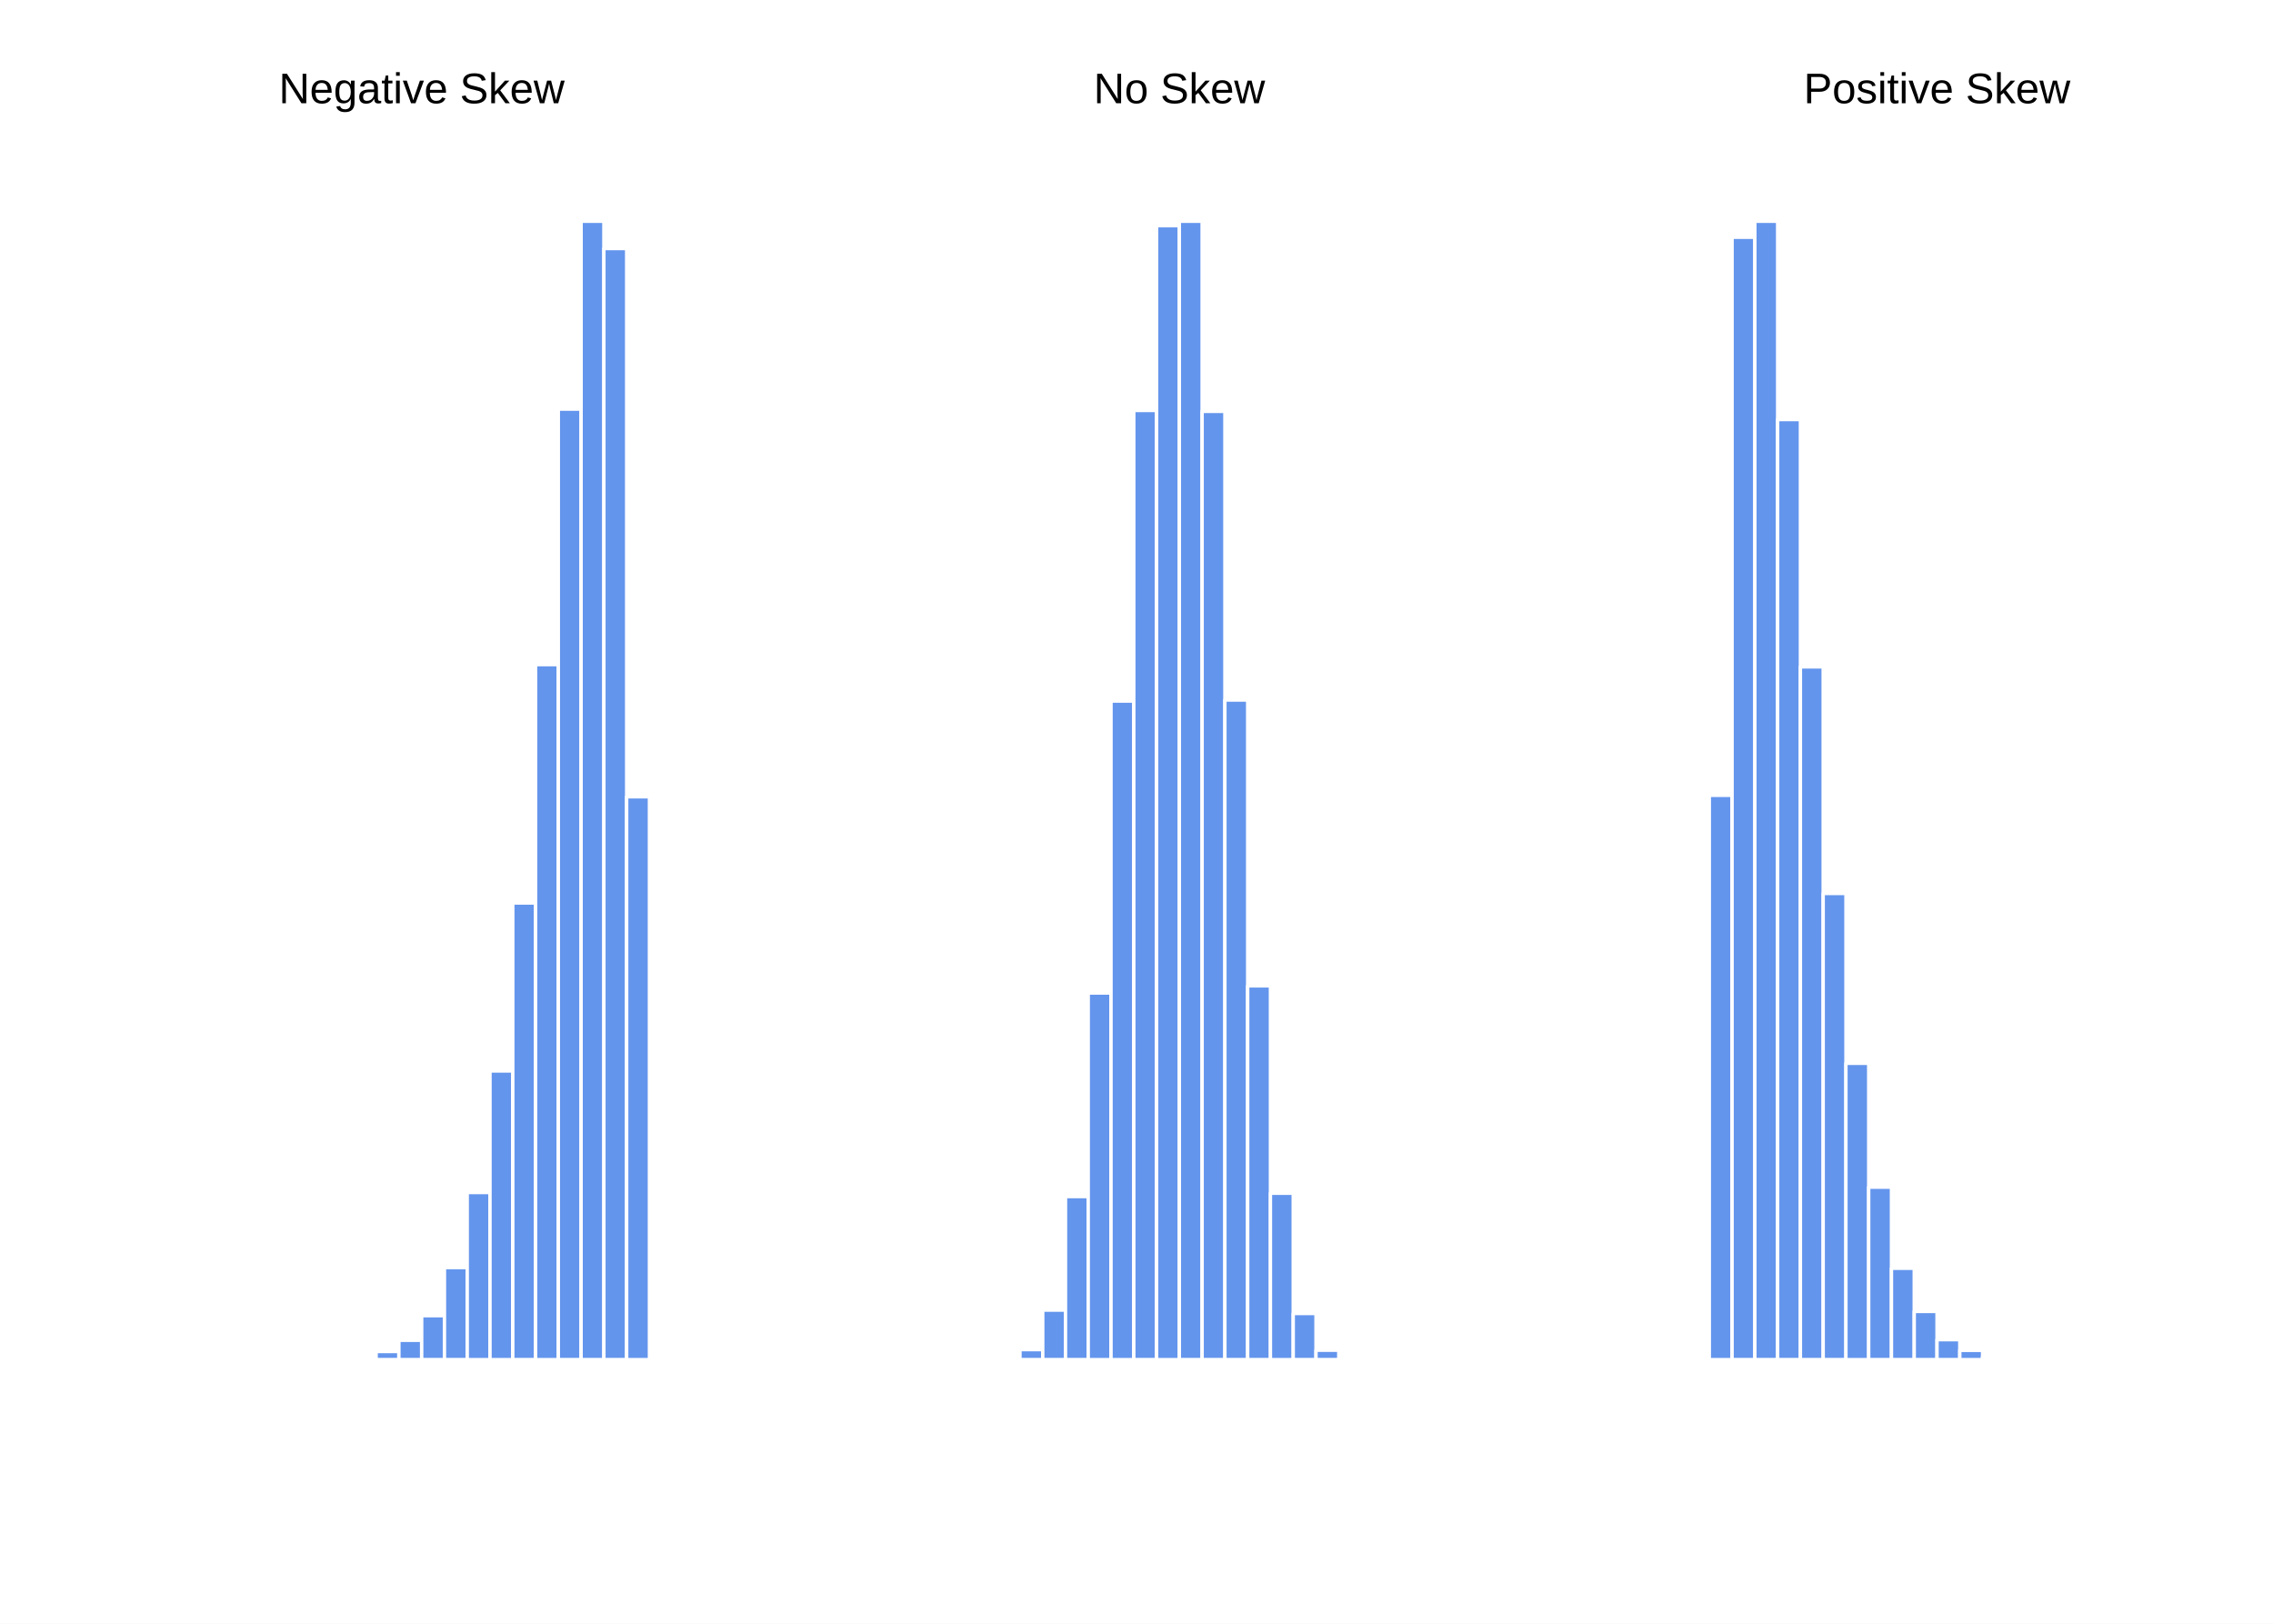
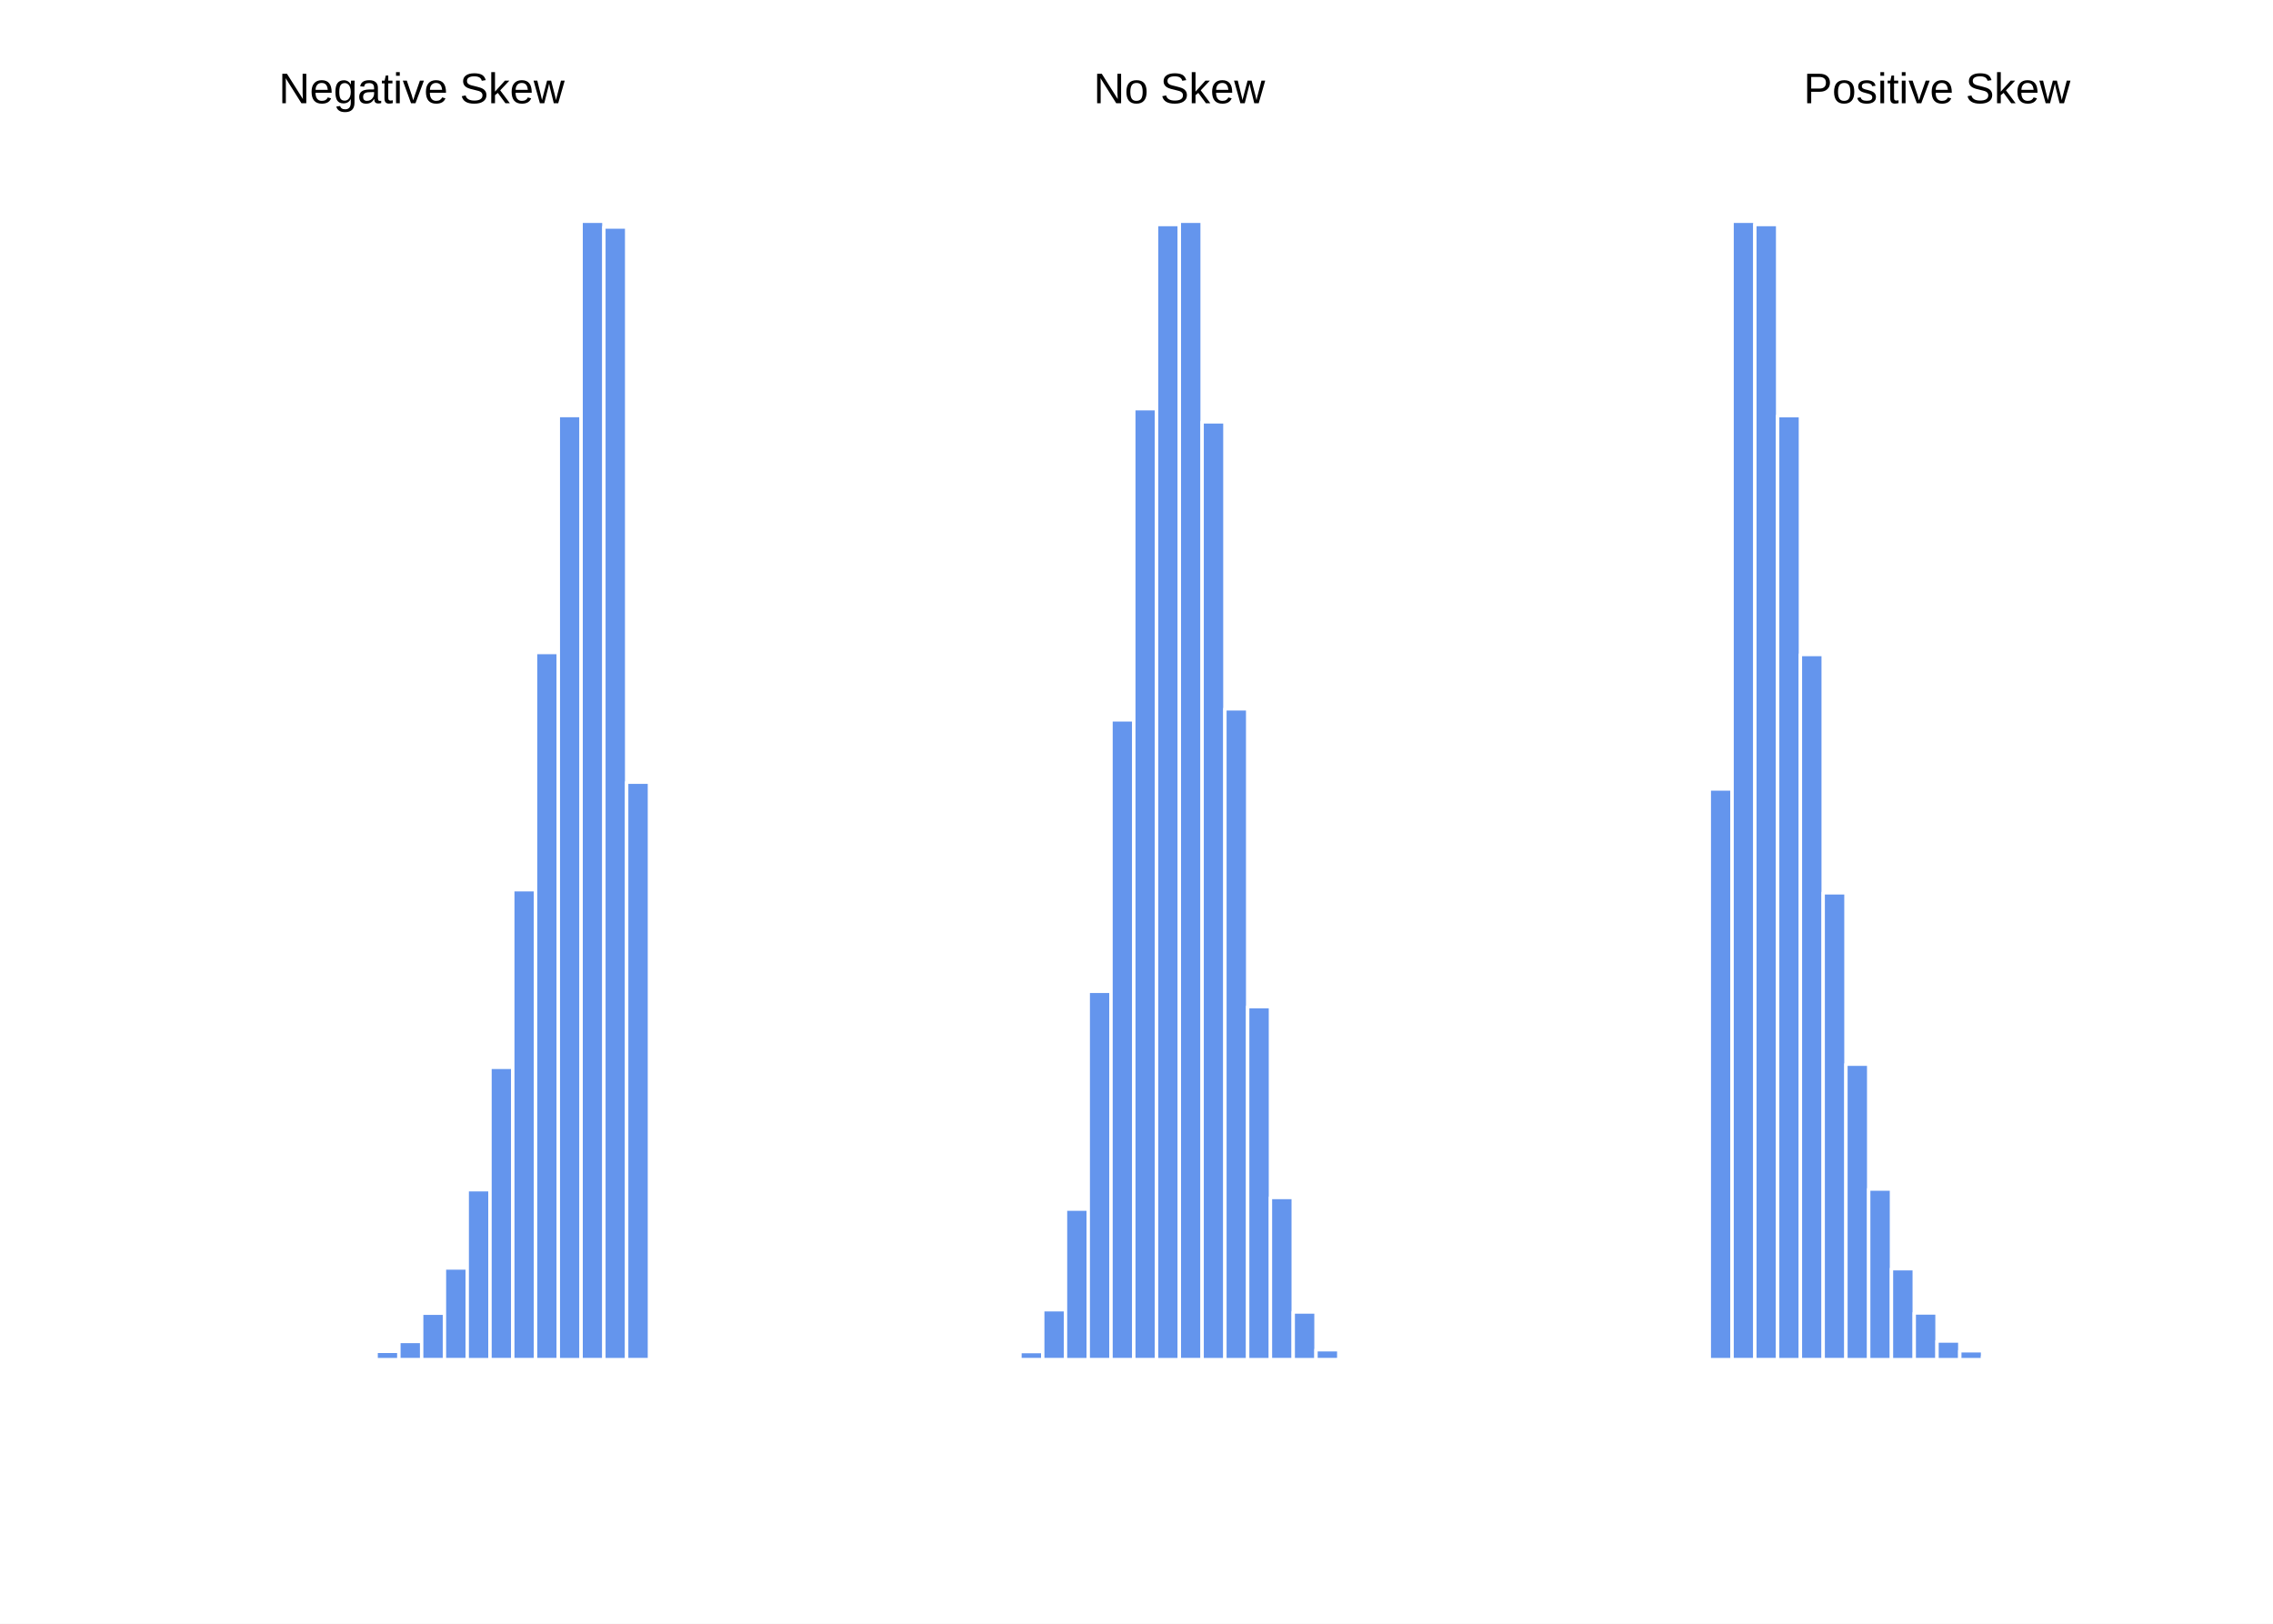
<svg xmlns="http://www.w3.org/2000/svg" class="svglite" width="504.00pt" height="360.00pt" viewBox="0 0 504.00 360.00">
  <defs>
    <style type="text/css">
    .svglite line, .svglite polyline, .svglite polygon, .svglite path, .svglite rect, .svglite circle {
      fill: none;
      stroke: #000000;
      stroke-linecap: round;
      stroke-linejoin: round;
      stroke-miterlimit: 10.00;
    }
    .svglite text {
      white-space: pre;
    }
  </style>
  </defs>
  <rect width="100%" height="100%" style="stroke: none; fill: #FFFFFF;" />
  <defs>
    <clipPath id="cpMC4wMHw1MDQuMDB8MC4wMHwzNjAuMDA=">
      <rect x="0.00" y="0.00" width="504.00" height="360.00" />
    </clipPath>
  </defs>
  <g clip-path="url(#cpMC4wMHw1MDQuMDB8MC4wMHwzNjAuMDA=)">
</g>
  <defs>
    <clipPath id="cpMzguOTd8MTQ4LjA0fDM4Ljk3fDMxMS41Mw==">
      <rect x="38.97" y="38.97" width="109.08" height="272.56" />
    </clipPath>
  </defs>
  <g clip-path="url(#cpMzguOTd8MTQ4LjA0fDM4Ljk3fDMxMS41Mw==)">
</g>
  <defs>
    <clipPath id="cpMC4wMHwxNjguMDB8MC4wMHwzNjAuMDA=">
      <rect x="0.00" y="0.00" width="168.00" height="360.00" />
    </clipPath>
  </defs>
  <g clip-path="url(#cpMC4wMHwxNjguMDB8MC4wMHwzNjAuMDA=)">
    <text x="93.50" y="22.89" text-anchor="middle" style="font-size: 9.50px; font-family: &quot;Arial&quot;;" textLength="63.38px" lengthAdjust="spacingAndGlyphs">Negative Skew</text>
  </g>
  <g clip-path="url(#cpMzguOTd8MTQ4LjA0fDM4Ljk3fDMxMS41Mw==)">
    <rect x="43.01" y="301.43" width="5.05" height="0.00" style="stroke-width: 0.75; stroke: #FFFFFF; fill: #6495ED;" />
    <rect x="48.06" y="301.43" width="5.05" height="0.00" style="stroke-width: 0.75; stroke: #FFFFFF; fill: #6495ED;" />
    <rect x="53.11" y="301.43" width="5.05" height="0.00" style="stroke-width: 0.75; stroke: #FFFFFF; fill: #6495ED;" />
    <rect x="58.16" y="301.43" width="5.05" height="0.00" style="stroke-width: 0.75; stroke: #FFFFFF; fill: #6495ED;" />
    <rect x="63.21" y="301.42" width="5.05" height="0.012" style="stroke-width: 0.75; stroke: #FFFFFF; fill: #6495ED;" />
-     <rect x="68.26" y="301.40" width="5.05" height="0.037" style="stroke-width: 0.75; stroke: #FFFFFF; fill: #6495ED;" />
-     <rect x="73.30" y="301.29" width="5.05" height="0.15" style="stroke-width: 0.75; stroke: #FFFFFF; fill: #6495ED;" />
-     <rect x="78.35" y="300.86" width="5.05" height="0.58" style="stroke-width: 0.75; stroke: #FFFFFF; fill: #6495ED;" />
-     <rect x="83.40" y="299.65" width="5.05" height="1.78" style="stroke-width: 0.75; stroke: #FFFFFF; fill: #6495ED;" />
-     <rect x="88.45" y="297.16" width="5.05" height="4.27" style="stroke-width: 0.75; stroke: #FFFFFF; fill: #6495ED;" />
-     <rect x="93.50" y="291.70" width="5.05" height="9.73" style="stroke-width: 0.75; stroke: #FFFFFF; fill: #6495ED;" />
-     <rect x="98.55" y="281.03" width="5.05" height="20.40" style="stroke-width: 0.75; stroke: #FFFFFF; fill: #6495ED;" />
-     <rect x="103.60" y="264.39" width="5.05" height="37.05" style="stroke-width: 0.75; stroke: #FFFFFF; fill: #6495ED;" />
-     <rect x="108.65" y="237.45" width="5.05" height="63.99" style="stroke-width: 0.75; stroke: #FFFFFF; fill: #6495ED;" />
-     <rect x="113.70" y="200.20" width="5.05" height="101.23" style="stroke-width: 0.75; stroke: #FFFFFF; fill: #6495ED;" />
-     <rect x="118.75" y="147.36" width="5.05" height="154.08" style="stroke-width: 0.75; stroke: #FFFFFF; fill: #6495ED;" />
-     <rect x="123.80" y="90.71" width="5.05" height="210.72" style="stroke-width: 0.75; stroke: #FFFFFF; fill: #6495ED;" />
+     <rect x="68.26" y="301.39" width="5.05" height="0.050" style="stroke-width: 0.75; stroke: #FFFFFF; fill: #6495ED;" />
+     <rect x="73.30" y="301.22" width="5.05" height="0.21" style="stroke-width: 0.75; stroke: #FFFFFF; fill: #6495ED;" />
+     <rect x="78.35" y="300.84" width="5.05" height="0.60" style="stroke-width: 0.75; stroke: #FFFFFF; fill: #6495ED;" />
+     <rect x="83.40" y="299.61" width="5.05" height="1.83" style="stroke-width: 0.75; stroke: #FFFFFF; fill: #6495ED;" />
+     <rect x="88.45" y="297.41" width="5.05" height="4.02" style="stroke-width: 0.75; stroke: #FFFFFF; fill: #6495ED;" />
+     <rect x="93.50" y="291.15" width="5.05" height="10.28" style="stroke-width: 0.75; stroke: #FFFFFF; fill: #6495ED;" />
+     <rect x="98.55" y="281.12" width="5.05" height="20.31" style="stroke-width: 0.75; stroke: #FFFFFF; fill: #6495ED;" />
+     <rect x="103.60" y="263.77" width="5.05" height="37.67" style="stroke-width: 0.75; stroke: #FFFFFF; fill: #6495ED;" />
+     <rect x="108.65" y="236.64" width="5.05" height="64.79" style="stroke-width: 0.75; stroke: #FFFFFF; fill: #6495ED;" />
+     <rect x="113.70" y="197.26" width="5.05" height="104.17" style="stroke-width: 0.75; stroke: #FFFFFF; fill: #6495ED;" />
+     <rect x="118.75" y="144.67" width="5.05" height="156.76" style="stroke-width: 0.75; stroke: #FFFFFF; fill: #6495ED;" />
+     <rect x="123.80" y="92.13" width="5.05" height="209.31" style="stroke-width: 0.75; stroke: #FFFFFF; fill: #6495ED;" />
    <rect x="128.85" y="49.06" width="5.05" height="252.37" style="stroke-width: 0.75; stroke: #FFFFFF; fill: #6495ED;" />
-     <rect x="133.90" y="55.11" width="5.05" height="246.32" style="stroke-width: 0.75; stroke: #FFFFFF; fill: #6495ED;" />
-     <rect x="138.95" y="176.66" width="5.05" height="124.78" style="stroke-width: 0.75; stroke: #FFFFFF; fill: #6495ED;" />
+     <rect x="133.90" y="50.33" width="5.05" height="251.11" style="stroke-width: 0.75; stroke: #FFFFFF; fill: #6495ED;" />
+     <rect x="138.95" y="173.42" width="5.05" height="128.01" style="stroke-width: 0.75; stroke: #FFFFFF; fill: #6495ED;" />
  </g>
  <defs>
    <clipPath id="cpMjA2Ljk3fDMxNi4wNHwzOC45N3wzMTEuNTM=">
      <rect x="206.97" y="38.97" width="109.08" height="272.56" />
    </clipPath>
  </defs>
  <g clip-path="url(#cpMjA2Ljk3fDMxNi4wNHwzOC45N3wzMTEuNTM=)">
</g>
  <defs>
    <clipPath id="cpMTY4LjAwfDMzNi4wMHwwLjAwfDM2MC4wMA==">
      <rect x="168.00" y="0.00" width="168.00" height="360.00" />
    </clipPath>
  </defs>
  <g clip-path="url(#cpMTY4LjAwfDMzNi4wMHwwLjAwfDM2MC4wMA==)">
    <text x="261.50" y="22.89" text-anchor="middle" style="font-size: 9.50px; font-family: &quot;Arial&quot;;" textLength="38.02px" lengthAdjust="spacingAndGlyphs">No Skew</text>
  </g>
  <g clip-path="url(#cpMjA2Ljk3fDMxNi4wNHwzOC45N3wzMTEuNTM=)">
    <rect x="211.01" y="301.43" width="5.05" height="0.00" style="stroke-width: 0.75; stroke: #FFFFFF; fill: #6495ED;" />
    <rect x="216.06" y="301.43" width="5.05" height="0.00" style="stroke-width: 0.75; stroke: #FFFFFF; fill: #6495ED;" />
-     <rect x="221.11" y="301.26" width="5.05" height="0.18" style="stroke-width: 0.75; stroke: #FFFFFF; fill: #6495ED;" />
-     <rect x="226.16" y="299.23" width="5.05" height="2.20" style="stroke-width: 0.75; stroke: #FFFFFF; fill: #6495ED;" />
-     <rect x="231.21" y="290.47" width="5.05" height="10.96" style="stroke-width: 0.75; stroke: #FFFFFF; fill: #6495ED;" />
-     <rect x="236.26" y="265.30" width="5.05" height="36.13" style="stroke-width: 0.75; stroke: #FFFFFF; fill: #6495ED;" />
-     <rect x="241.30" y="220.16" width="5.05" height="81.28" style="stroke-width: 0.75; stroke: #FFFFFF; fill: #6495ED;" />
-     <rect x="246.35" y="155.44" width="5.05" height="146.00" style="stroke-width: 0.75; stroke: #FFFFFF; fill: #6495ED;" />
-     <rect x="251.40" y="91.01" width="5.05" height="210.42" style="stroke-width: 0.75; stroke: #FFFFFF; fill: #6495ED;" />
-     <rect x="256.45" y="50.04" width="5.05" height="251.40" style="stroke-width: 0.75; stroke: #FFFFFF; fill: #6495ED;" />
+     <rect x="221.11" y="301.17" width="5.05" height="0.26" style="stroke-width: 0.75; stroke: #FFFFFF; fill: #6495ED;" />
+     <rect x="226.16" y="299.66" width="5.05" height="1.77" style="stroke-width: 0.75; stroke: #FFFFFF; fill: #6495ED;" />
+     <rect x="231.21" y="290.38" width="5.05" height="11.05" style="stroke-width: 0.75; stroke: #FFFFFF; fill: #6495ED;" />
+     <rect x="236.26" y="268.07" width="5.05" height="33.37" style="stroke-width: 0.75; stroke: #FFFFFF; fill: #6495ED;" />
+     <rect x="241.30" y="219.78" width="5.05" height="81.65" style="stroke-width: 0.75; stroke: #FFFFFF; fill: #6495ED;" />
+     <rect x="246.35" y="159.60" width="5.05" height="141.83" style="stroke-width: 0.75; stroke: #FFFFFF; fill: #6495ED;" />
+     <rect x="251.40" y="90.61" width="5.05" height="210.82" style="stroke-width: 0.75; stroke: #FFFFFF; fill: #6495ED;" />
+     <rect x="256.45" y="49.78" width="5.05" height="251.66" style="stroke-width: 0.75; stroke: #FFFFFF; fill: #6495ED;" />
    <rect x="261.50" y="49.06" width="5.05" height="252.37" style="stroke-width: 0.75; stroke: #FFFFFF; fill: #6495ED;" />
-     <rect x="266.55" y="91.20" width="5.05" height="210.23" style="stroke-width: 0.75; stroke: #FFFFFF; fill: #6495ED;" />
-     <rect x="271.60" y="155.21" width="5.05" height="146.22" style="stroke-width: 0.75; stroke: #FFFFFF; fill: #6495ED;" />
-     <rect x="276.65" y="218.57" width="5.05" height="82.86" style="stroke-width: 0.75; stroke: #FFFFFF; fill: #6495ED;" />
-     <rect x="281.70" y="264.55" width="5.05" height="36.89" style="stroke-width: 0.75; stroke: #FFFFFF; fill: #6495ED;" />
-     <rect x="286.75" y="291.22" width="5.05" height="10.21" style="stroke-width: 0.75; stroke: #FFFFFF; fill: #6495ED;" />
-     <rect x="291.80" y="299.36" width="5.05" height="2.07" style="stroke-width: 0.75; stroke: #FFFFFF; fill: #6495ED;" />
-     <rect x="296.85" y="301.20" width="5.05" height="0.24" style="stroke-width: 0.75; stroke: #FFFFFF; fill: #6495ED;" />
+     <rect x="266.55" y="93.53" width="5.05" height="207.91" style="stroke-width: 0.75; stroke: #FFFFFF; fill: #6495ED;" />
+     <rect x="271.60" y="157.16" width="5.05" height="144.28" style="stroke-width: 0.75; stroke: #FFFFFF; fill: #6495ED;" />
+     <rect x="276.65" y="223.18" width="5.05" height="78.26" style="stroke-width: 0.75; stroke: #FFFFFF; fill: #6495ED;" />
+     <rect x="281.70" y="265.49" width="5.05" height="35.94" style="stroke-width: 0.75; stroke: #FFFFFF; fill: #6495ED;" />
+     <rect x="286.75" y="290.88" width="5.05" height="10.56" style="stroke-width: 0.75; stroke: #FFFFFF; fill: #6495ED;" />
+     <rect x="291.80" y="299.25" width="5.05" height="2.18" style="stroke-width: 0.75; stroke: #FFFFFF; fill: #6495ED;" />
+     <rect x="296.85" y="301.22" width="5.05" height="0.22" style="stroke-width: 0.75; stroke: #FFFFFF; fill: #6495ED;" />
    <rect x="301.90" y="301.43" width="5.05" height="0.00" style="stroke-width: 0.75; stroke: #FFFFFF; fill: #6495ED;" />
    <rect x="306.95" y="301.43" width="5.05" height="0.00" style="stroke-width: 0.75; stroke: #FFFFFF; fill: #6495ED;" />
  </g>
  <defs>
    <clipPath id="cpMzc0Ljk3fDQ4NC4wNHwzOC45N3wzMTEuNTM=">
      <rect x="374.97" y="38.97" width="109.08" height="272.56" />
    </clipPath>
  </defs>
  <g clip-path="url(#cpMzc0Ljk3fDQ4NC4wNHwzOC45N3wzMTEuNTM=)">
</g>
  <defs>
    <clipPath id="cpMzM2LjAwfDUwNC4wMHwwLjAwfDM2MC4wMA==">
      <rect x="336.00" y="0.00" width="168.00" height="360.00" />
    </clipPath>
  </defs>
  <g clip-path="url(#cpMzM2LjAwfDUwNC4wMHwwLjAwfDM2MC4wMA==)">
    <text x="429.50" y="22.89" text-anchor="middle" style="font-size: 9.50px; font-family: &quot;Arial&quot;;" textLength="59.15px" lengthAdjust="spacingAndGlyphs">Positive Skew</text>
  </g>
  <g clip-path="url(#cpMzc0Ljk3fDQ4NC4wNHwzOC45N3wzMTEuNTM=)">
-     <rect x="379.01" y="176.33" width="5.05" height="125.11" style="stroke-width: 0.75; stroke: #FFFFFF; fill: #6495ED;" />
-     <rect x="384.06" y="52.61" width="5.05" height="248.82" style="stroke-width: 0.75; stroke: #FFFFFF; fill: #6495ED;" />
-     <rect x="389.11" y="49.06" width="5.05" height="252.37" style="stroke-width: 0.75; stroke: #FFFFFF; fill: #6495ED;" />
-     <rect x="394.16" y="93.02" width="5.05" height="208.41" style="stroke-width: 0.75; stroke: #FFFFFF; fill: #6495ED;" />
-     <rect x="399.21" y="147.85" width="5.05" height="153.58" style="stroke-width: 0.75; stroke: #FFFFFF; fill: #6495ED;" />
-     <rect x="404.26" y="198.09" width="5.05" height="103.34" style="stroke-width: 0.75; stroke: #FFFFFF; fill: #6495ED;" />
-     <rect x="409.30" y="235.75" width="5.05" height="65.69" style="stroke-width: 0.75; stroke: #FFFFFF; fill: #6495ED;" />
-     <rect x="414.35" y="263.21" width="5.05" height="38.22" style="stroke-width: 0.75; stroke: #FFFFFF; fill: #6495ED;" />
-     <rect x="419.40" y="281.20" width="5.05" height="20.23" style="stroke-width: 0.75; stroke: #FFFFFF; fill: #6495ED;" />
-     <rect x="424.45" y="290.76" width="5.05" height="10.67" style="stroke-width: 0.75; stroke: #FFFFFF; fill: #6495ED;" />
-     <rect x="429.50" y="297.03" width="5.05" height="4.40" style="stroke-width: 0.75; stroke: #FFFFFF; fill: #6495ED;" />
-     <rect x="434.55" y="299.39" width="5.05" height="2.05" style="stroke-width: 0.75; stroke: #FFFFFF; fill: #6495ED;" />
-     <rect x="439.60" y="300.77" width="5.05" height="0.67" style="stroke-width: 0.75; stroke: #FFFFFF; fill: #6495ED;" />
-     <rect x="444.65" y="301.26" width="5.05" height="0.17" style="stroke-width: 0.75; stroke: #FFFFFF; fill: #6495ED;" />
+     <rect x="379.01" y="174.92" width="5.05" height="126.52" style="stroke-width: 0.75; stroke: #FFFFFF; fill: #6495ED;" />
+     <rect x="384.06" y="49.06" width="5.05" height="252.37" style="stroke-width: 0.75; stroke: #FFFFFF; fill: #6495ED;" />
+     <rect x="389.11" y="49.78" width="5.05" height="251.65" style="stroke-width: 0.75; stroke: #FFFFFF; fill: #6495ED;" />
+     <rect x="394.16" y="92.16" width="5.05" height="209.28" style="stroke-width: 0.75; stroke: #FFFFFF; fill: #6495ED;" />
+     <rect x="399.21" y="145.11" width="5.05" height="156.32" style="stroke-width: 0.75; stroke: #FFFFFF; fill: #6495ED;" />
+     <rect x="404.26" y="197.94" width="5.05" height="103.49" style="stroke-width: 0.75; stroke: #FFFFFF; fill: #6495ED;" />
+     <rect x="409.30" y="235.94" width="5.05" height="65.50" style="stroke-width: 0.75; stroke: #FFFFFF; fill: #6495ED;" />
+     <rect x="414.35" y="263.63" width="5.05" height="37.81" style="stroke-width: 0.75; stroke: #FFFFFF; fill: #6495ED;" />
+     <rect x="419.40" y="281.29" width="5.05" height="20.15" style="stroke-width: 0.75; stroke: #FFFFFF; fill: #6495ED;" />
+     <rect x="424.45" y="291.10" width="5.05" height="10.33" style="stroke-width: 0.75; stroke: #FFFFFF; fill: #6495ED;" />
+     <rect x="429.50" y="297.32" width="5.05" height="4.12" style="stroke-width: 0.75; stroke: #FFFFFF; fill: #6495ED;" />
+     <rect x="434.55" y="299.49" width="5.05" height="1.95" style="stroke-width: 0.75; stroke: #FFFFFF; fill: #6495ED;" />
+     <rect x="439.60" y="300.74" width="5.05" height="0.69" style="stroke-width: 0.75; stroke: #FFFFFF; fill: #6495ED;" />
+     <rect x="444.65" y="301.20" width="5.05" height="0.24" style="stroke-width: 0.75; stroke: #FFFFFF; fill: #6495ED;" />
    <rect x="449.70" y="301.40" width="5.05" height="0.037" style="stroke-width: 0.75; stroke: #FFFFFF; fill: #6495ED;" />
-     <rect x="454.75" y="301.42" width="5.05" height="0.012" style="stroke-width: 0.75; stroke: #FFFFFF; fill: #6495ED;" />
-     <rect x="459.80" y="301.43" width="5.05" height="0.00" style="stroke-width: 0.75; stroke: #FFFFFF; fill: #6495ED;" />
+     <rect x="454.75" y="301.43" width="5.05" height="0.00" style="stroke-width: 0.75; stroke: #FFFFFF; fill: #6495ED;" />
+     <rect x="459.80" y="301.42" width="5.05" height="0.012" style="stroke-width: 0.75; stroke: #FFFFFF; fill: #6495ED;" />
    <rect x="464.85" y="301.43" width="5.05" height="0.00" style="stroke-width: 0.75; stroke: #FFFFFF; fill: #6495ED;" />
    <rect x="469.90" y="301.43" width="5.05" height="0.00" style="stroke-width: 0.75; stroke: #FFFFFF; fill: #6495ED;" />
    <rect x="474.95" y="301.43" width="5.05" height="0.00" style="stroke-width: 0.75; stroke: #FFFFFF; fill: #6495ED;" />
  </g>
</svg>
